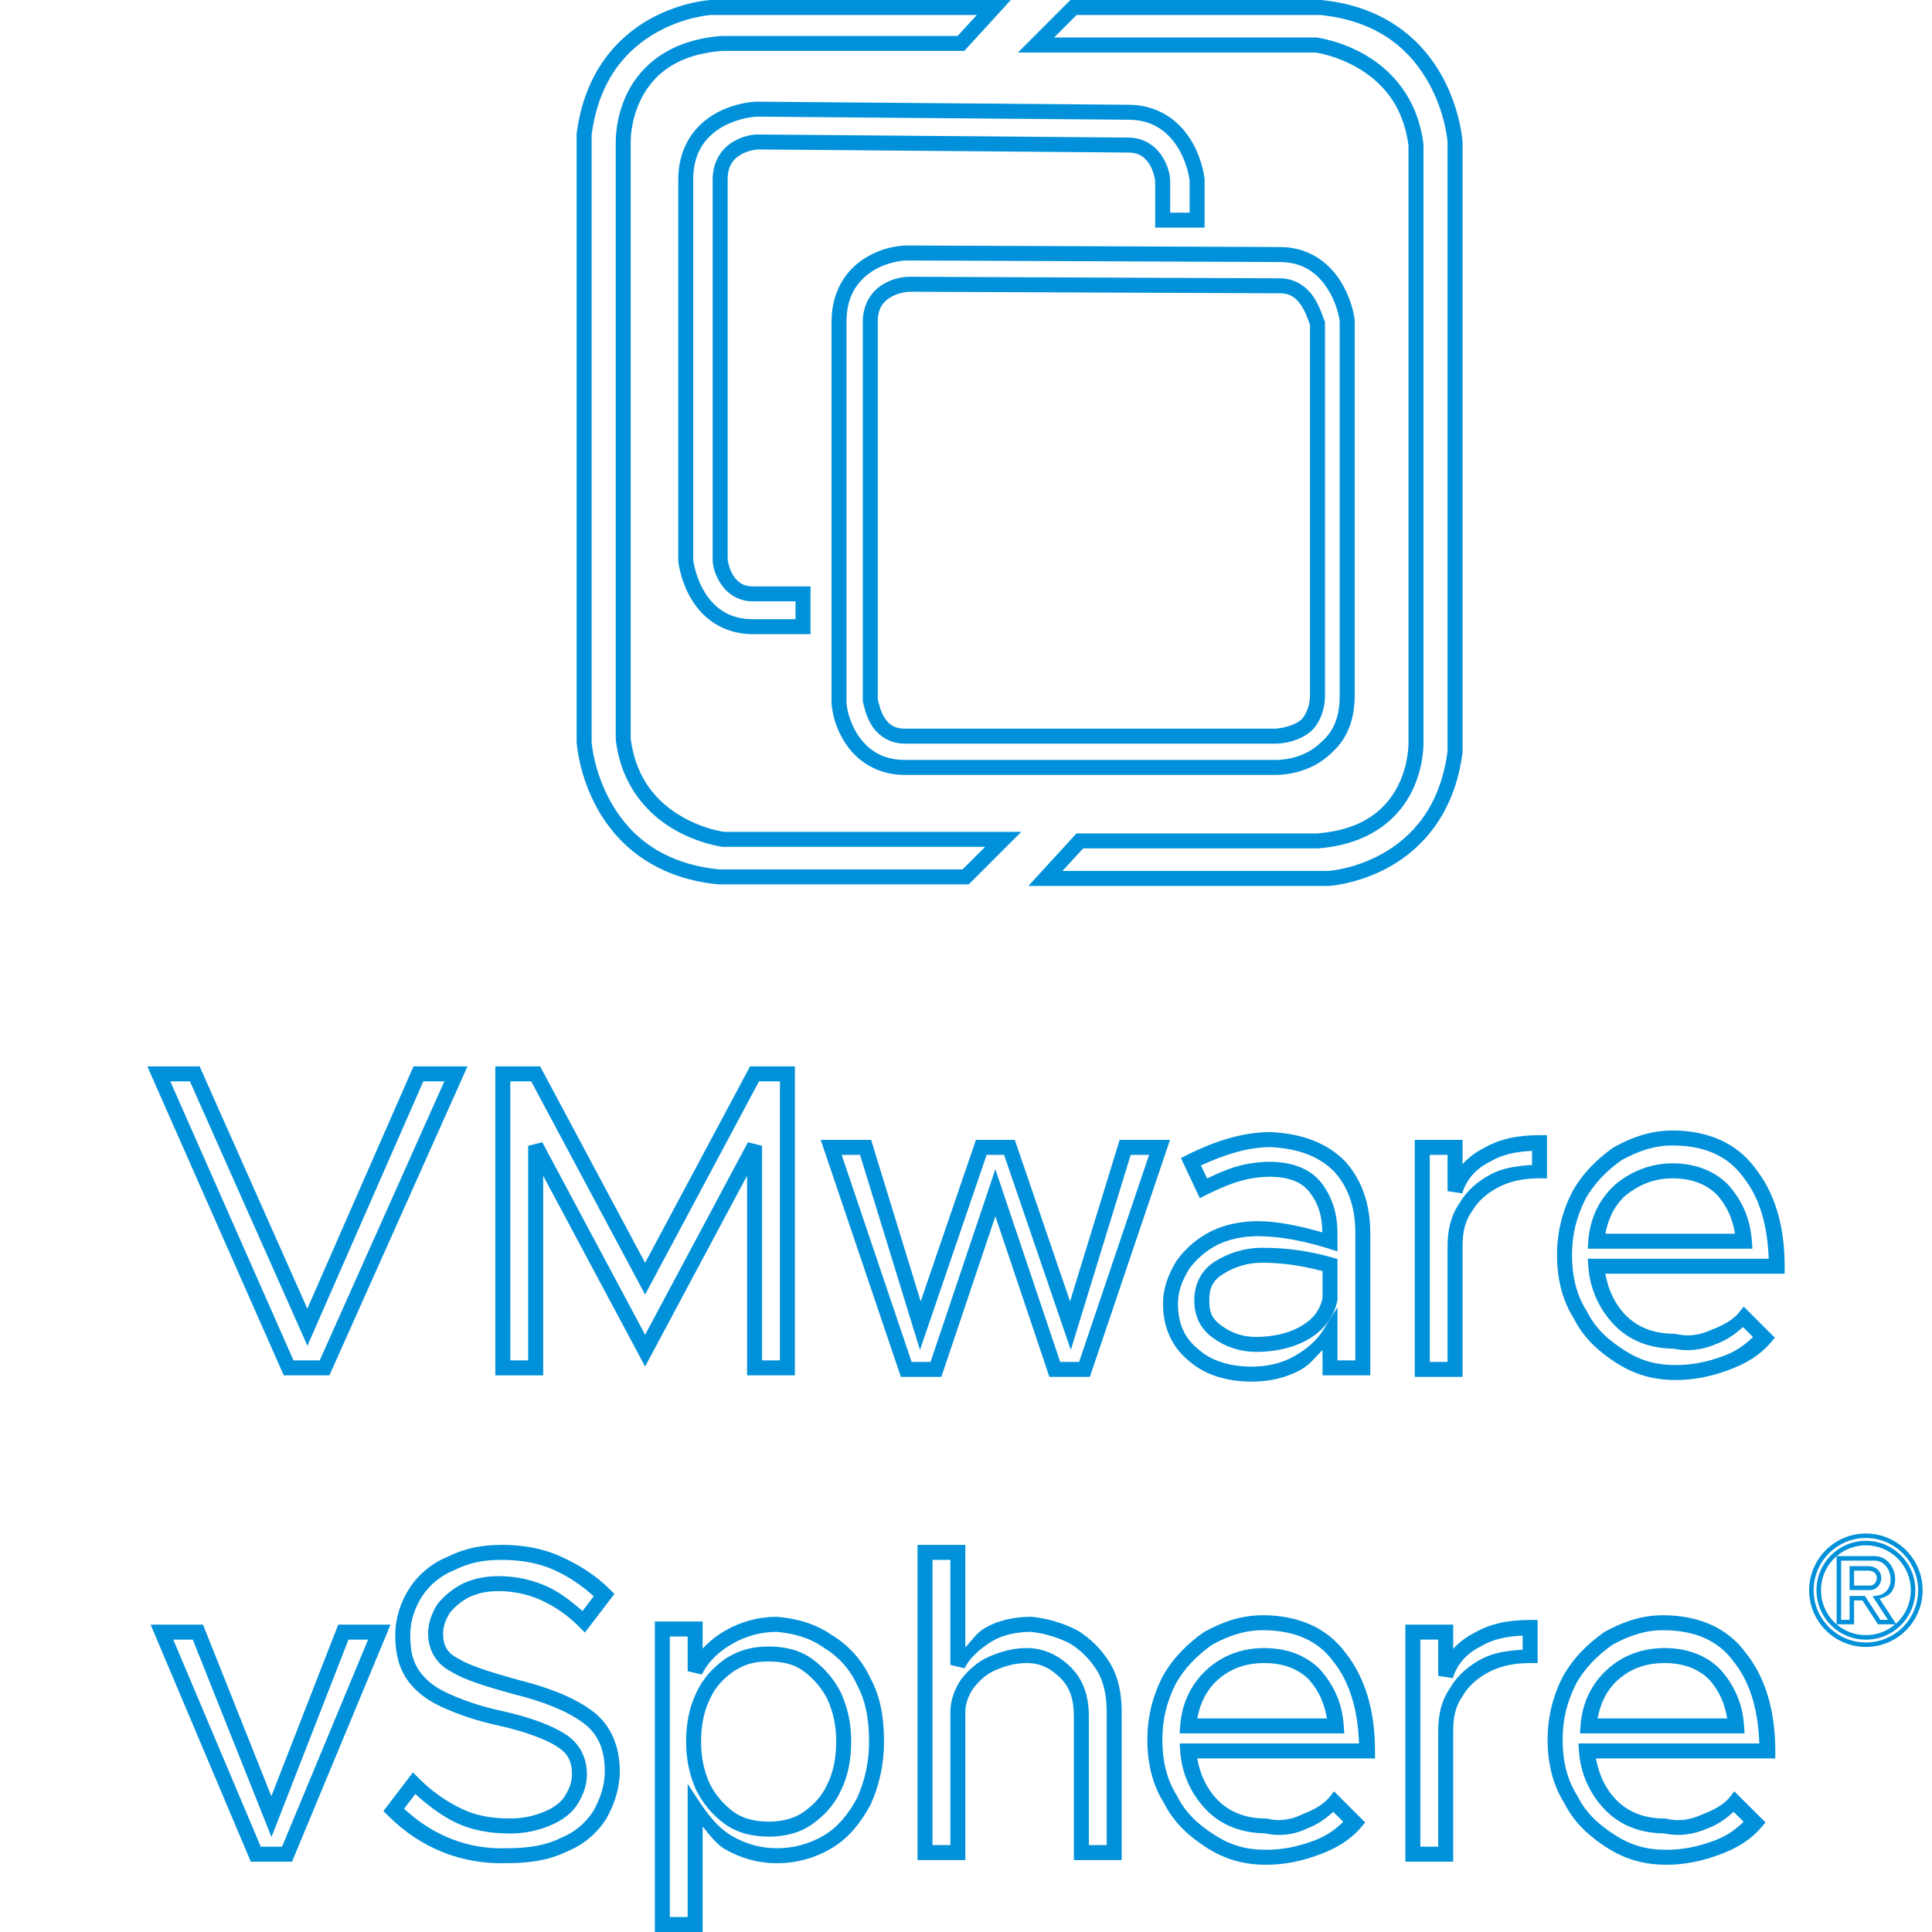
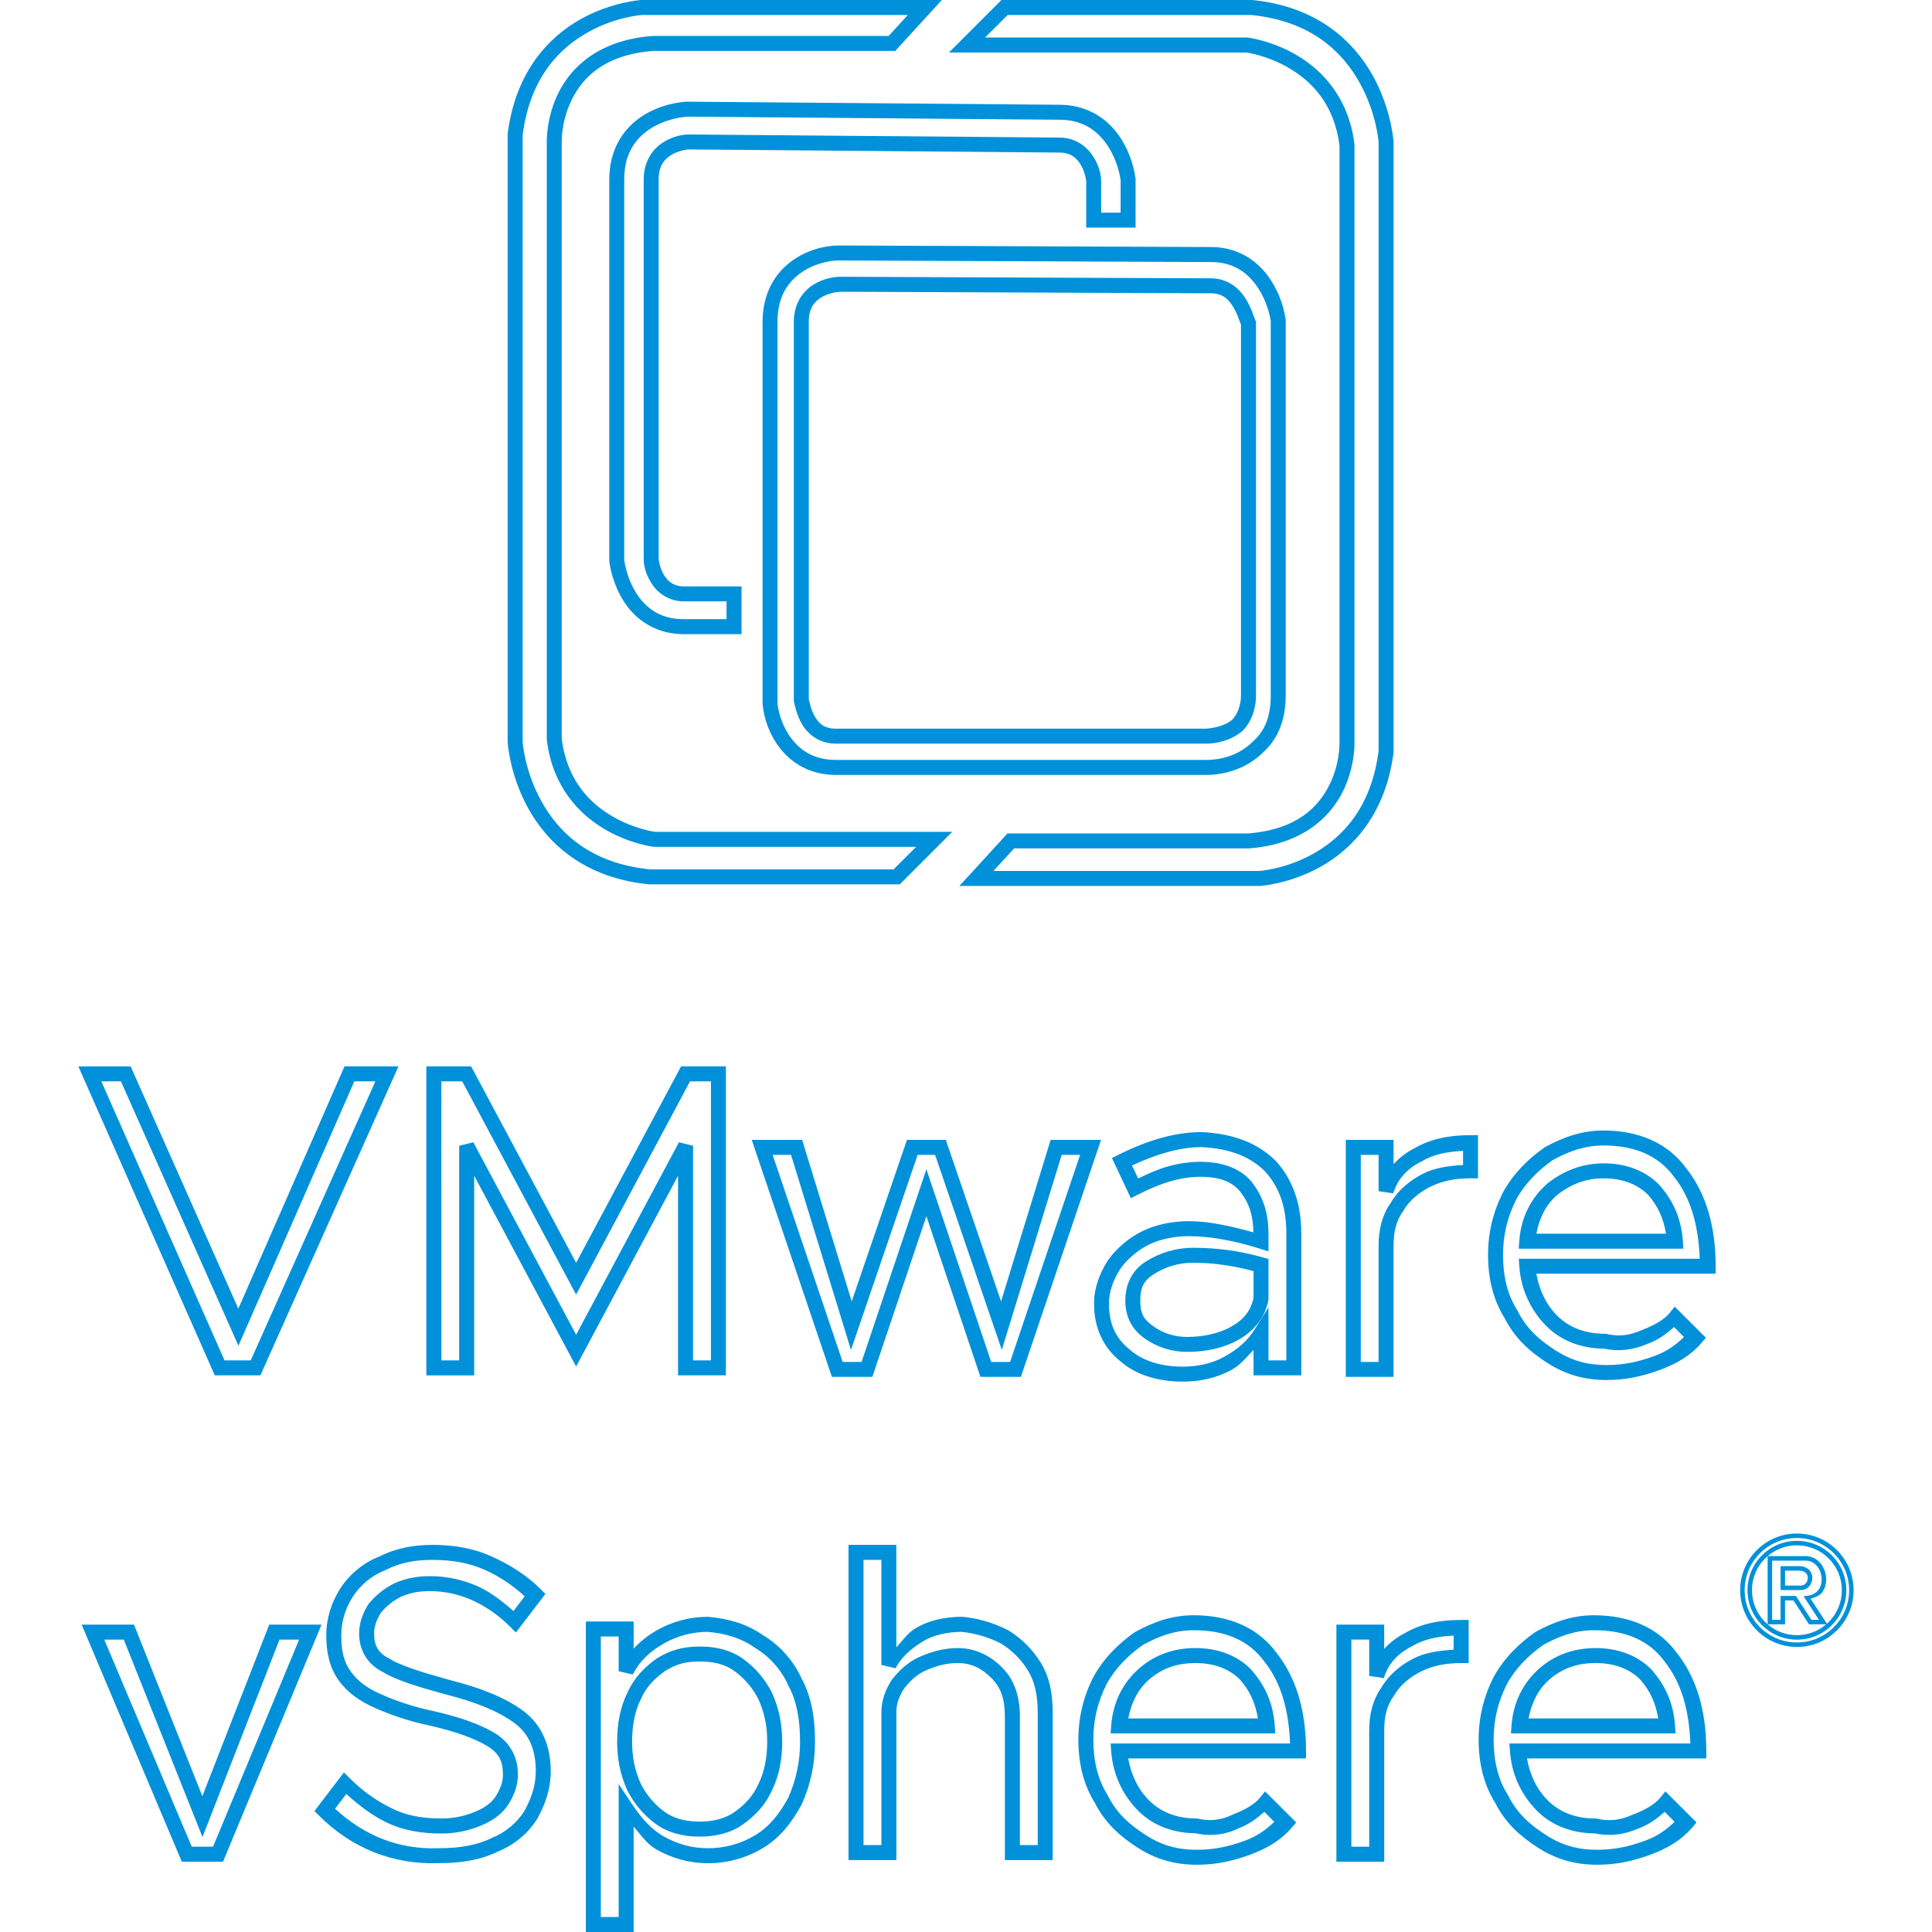
<svg xmlns="http://www.w3.org/2000/svg" viewBox="0 0 128 128">
-   <path fill="#0091da" d="M47.064 0s-1.948.11-4.02 1.268c-2.071 1.159-4.298 3.42-4.835 7.556l-.006.03V49.2l.004.016s.131 2.126 1.367 4.353c1.235 2.227 3.636 4.59 7.987 5.02l.023.002h16.6l3.478-3.48H47.97c-.01 0-1.373-.172-2.84-1.034-1.472-.863-2.997-2.362-3.344-5.144V9.389s-.041-1.384.688-2.83c.728-1.444 2.16-2.936 5.373-3.186h16.039L66.969 0H47.064zM70.92 0l-.147.145-3.332 3.334h19.694c.01 0 1.373.17 2.84 1.033 1.472.863 2.994 2.362 3.341 5.144v39.547s.044 1.385-.685 2.83c-.728 1.444-2.161 2.934-5.373 3.184H71.32l-3.187 3.478h19.904s1.95-.11 4.022-1.267c2.072-1.158 4.298-3.42 4.836-7.557l.003-.03V9.39l-.002-.016s-.133-2.126-1.369-4.353C94.293 2.795 91.894.43 87.543.002L87.52 0h-16.6zM47.117.992h17.6l-1.272 1.39H47.8l-.02.003c-3.513.27-5.341 2.038-6.193 3.726-.85 1.69-.791 3.31-.791 3.31V49.01l.004.03c.382 3.11 2.169 4.922 3.828 5.896 1.66.974 3.234 1.166 3.234 1.166l.03.003h17.377L63.773 57.6H47.648c-4.032-.402-6.085-2.491-7.205-4.51-1.116-2.01-1.245-3.904-1.246-3.922V8.936c.502-3.83 2.467-5.76 4.33-6.801C45.39 1.09 47.117.992 47.117.992zm24.213 0h16.125c4.032.402 6.085 2.491 7.205 4.51 1.116 2.01 1.245 3.905 1.246 3.924V49.76c-.502 3.829-2.467 5.76-4.33 6.803-1.864 1.042-3.592 1.14-3.592 1.14H70.39l1.37-1.494h15.546l.02-.002c3.512-.27 5.342-2.04 6.193-3.728.852-1.69.79-3.31.79-3.31V9.58l-.003-.03c-.382-3.111-2.167-4.922-3.826-5.896-1.66-.974-3.237-1.166-3.237-1.166l-.027-.004h-17.38L71.33.992zM50.066 6.734c-.913.058-2.154.358-3.216 1.147-1.062.789-1.913 2.11-1.913 4.012v25.31l.006.035c.113.794.439 1.949 1.198 2.95.758 1 1.995 1.828 3.75 1.828h3.808V38.85h-3.808c-.706 0-1.066-.332-1.328-.752-.263-.42-.354-.99-.354-1.032V11.891c0-.93.39-1.352.852-1.635.46-.282 1.048-.355 1.134-.356l24.555.207h.002c.758 0 1.142.358 1.418.803.275.445.365 1.042.365 1.084v3.086h3.272v-3.22l-.004-.034c-.114-.855-.467-2.036-1.252-3.049-.784-1.012-2.042-1.835-3.795-1.836h-.004l-24.67-.205-.016-.002zm.063.993 24.621.205h.002c1.456 0 2.374.629 3.014 1.455.637.823.954 1.861 1.048 2.56v2.143h-1.287v-2.094c0-.372-.115-.964-.513-1.607s-1.153-1.272-2.258-1.274h-.004L50.199 8.91h-.002c-.332 0-.98.083-1.66.5-.678.417-1.322 1.238-1.322 2.483v25.173c0 .373.118.943.504 1.559.385.616 1.113 1.217 2.168 1.217h2.818v1.181h-2.818c-1.456 0-2.344-.621-2.96-1.433-.61-.807-.903-1.82-1-2.477v-25.22c0-1.62.656-2.578 1.51-3.213.855-.635 1.945-.905 2.69-.951l.002-.002zm10.016 8.537c-.887 0-2.105.278-3.157 1.056-1.05.778-1.896 2.096-1.896 3.998v25.295l.002.02a5.6 5.6 0 0 0 1.15 2.937c.76.975 1.99 1.77 3.694 1.77H84.49c.31 0 2.258.001 3.756-1.485 1.04-.93 1.506-2.238 1.506-3.777V21.18l-.006-.035c-.115-.805-.47-1.957-1.238-2.954-.77-.997-1.997-1.823-3.705-1.824H84.8l-24.655-.103h-.001zm-.002.992h.002l24.654.105h.002c1.4 0 2.293.622 2.922 1.438.626.81.943 1.827 1.037 2.472v24.805c0 1.356-.362 2.324-1.18 3.051l-.012.01-.01.01c-1.193 1.192-2.757 1.199-3.068 1.199H59.938c-1.405 0-2.3-.602-2.91-1.387-.612-.783-.901-1.772-.946-2.39v-25.25c0-1.62.656-2.583 1.496-3.204.838-.62 1.898-.86 2.565-.86zm.107 1.08-.002.002c-.358 0-1.05.078-1.744.494s-1.342 1.241-1.342 2.486V46.45l.016.06c.036.14.152.84.533 1.48.382.64 1.12 1.277 2.227 1.277H84.49s1.387.04 2.4-.846l.01-.012.012-.012c.531-.53.871-1.367.871-2.32v-24.77l-.053-.105c-.008-.015-.089-.252-.193-.521a5.154 5.154 0 0 0-.455-.922c-.415-.653-1.165-1.318-2.28-1.319h-.001l-24.551-.103zm-.004.992h.002l24.55.104h.003c.748 0 1.136.373 1.445.859.155.243.272.51.363.746.071.183.12.325.18.47v24.57c0 .697-.28 1.3-.572 1.6-.646.549-1.727.598-1.727.598H59.938c-.758 0-1.11-.347-1.376-.793-.255-.43-.34-.889-.408-1.168V21.318c0-.93.388-1.35.86-1.632.47-.282 1.068-.356 1.23-.356l.002-.002zM9.762 70.65l.306.698 8.73 19.771h3.026l9.147-20.469h-3.575l-7.035 16.051-7.134-16.05H9.762zm23.054 0v20.471h3.17V77.895l6.754 12.64 6.754-12.64v13.224h3.17V70.65h-2.97L42.74 83.664 35.785 70.65h-2.969zm-21.533.993h1.299l7.785 17.515 7.678-17.515h1.394l-8.257 18.486h-1.737l-8.162-18.486zm22.526 0h1.384L42.74 85.77l7.547-14.128h1.385v18.486h-1.184V75.912l-.935-.234L42.74 88.43l-6.812-12.752-.936.234V90.13h-1.181l-.002-18.486zm76.994 3.255c-1.448 0-2.684.454-3.864 1.098l-.023.014-.023.015c-1.085.76-2.075 1.742-2.743 2.965l-.004.008-.003.01a9.02 9.02 0 0 0-.985 4.156c0 1.512.33 2.95 1.106 4.18.67 1.328 1.682 2.227 2.855 2.974 1.212.77 2.468 1.112 3.89 1.112 1.2 0 2.302-.22 3.483-.649 1.192-.434 2.11-1 2.797-1.802l.3-.35-2.064-2.063-.345.432c-.32.399-.972.796-1.754 1.09l-.014.006-.014.006c-.86.382-1.546.465-2.384.279l-.053-.014h-.055c-1.245 0-2.342-.373-3.17-1.2-.73-.73-1.184-1.694-1.379-2.78h11.881v-.494c0-2.663-.644-4.855-1.965-6.512-1.24-1.688-3.185-2.48-5.468-2.48h-.002zm-26.623.106c-1.76 0-3.595.546-5.506 1.502l-.434.217 1.252 2.66.453-.229c.814-.407 1.51-.702 2.194-.898a7.293 7.293 0 0 1 1.935-.293c1.355 0 2.2.366 2.711 1.047.55.732.812 1.518.824 2.636-1.467-.41-2.94-.74-4.26-.74-1.101 0-2.203.216-3.12.674a6.186 6.186 0 0 0-2.254 1.918l-.01.014-.008.011c-.55.88-.904 1.811-.904 2.854 0 1.563.59 2.878 1.728 3.795 1.048.926 2.517 1.363 4.155 1.363 1.102 0 2.225-.22 3.244-.787.602-.334.985-.852 1.44-1.309v1.68h3.165v-9.404c0-1.956-.56-3.555-1.681-4.79l-.008-.009-.008-.008c-1.13-1.13-2.724-1.796-4.883-1.904h-.025zm18.312.203-.496.002c-1.388 0-2.628.223-3.754.89a4.724 4.724 0 0 0-1.344 1.03v-1.61h-3.166v15.704h3.166v-8.68c0-.97.181-1.67.631-2.3l.018-.022.01-.022c.352-.615 1.004-1.187 1.76-1.564.753-.377 1.6-.569 2.68-.569h.495v-2.859zm-48.115.314.22.655 5.089 15.047h2.68l3.58-10.645 3.58 10.645h2.68l5.31-15.702h-3.338l-3.285 10.7-3.66-10.7h-2.575l-3.66 10.7-3.283-10.7h-3.338zm56.426.37h.002c2.065 0 3.637.66 4.675 2.076l.006.01.006.007c1.073 1.342 1.608 3.163 1.69 5.41h-11.989l.04.53a6.158 6.158 0 0 0 1.8 3.941c1.024 1.024 2.393 1.476 3.822 1.487 1 .21 1.951.089 2.93-.342.68-.256 1.211-.658 1.695-1.088l.66.66c-.517.494-1.078.936-1.984 1.266-1.098.4-2.066.59-3.146.59-1.27 0-2.292-.279-3.36-.958-1.099-.7-1.942-1.455-2.515-2.6l-.012-.025-.014-.02c-.665-1.044-.959-2.292-.959-3.67 0-1.377.29-2.524.88-3.704.571-1.047 1.441-1.919 2.42-2.606 1.086-.59 2.122-.964 3.353-.964zm-26.637.107c1.972.101 3.274.67 4.213 1.607.944 1.043 1.416 2.343 1.416 4.11v8.414H88.61v-3.516l-.916 1.467c-.467.747-1.116 1.312-1.996 1.8-.845.47-1.793.663-2.763.663-1.465 0-2.687-.393-3.504-1.12l-.01-.009-.012-.008c-.925-.74-1.365-1.697-1.365-3.029 0-.817.268-1.54.75-2.313a5.228 5.228 0 0 1 1.875-1.595c.74-.37 1.71-.57 2.68-.57 1.38 0 2.998.3 4.619.806l.642.201v-1.191c0-1.326-.35-2.395-1.03-3.303-.734-.977-1.962-1.441-3.507-1.441a8.19 8.19 0 0 0-2.207.332c-.614.176-1.242.466-1.892.773l-.407-.86c1.637-.762 3.181-1.215 4.598-1.218zm17.336.25v.934c-.962.06-1.867.186-2.627.566-.898.449-1.688 1.117-2.166 1.947-.57.813-.803 1.759-.803 2.848v7.687h-1.181V76.514h1.181v2.404l.971.144c.27-.902.89-1.62 1.818-2.083l.018-.008.017-.01c.808-.485 1.719-.663 2.772-.713zm-45.74.266h1.218l3.97 12.922 4.417-12.922h1.156l4.42 12.922 3.967-12.922h1.22L71.493 90.23H70.24l-4.295-12.765-4.293 12.765h-1.254l-4.636-13.716zm55.04.56v.002c-1.352 0-2.617.46-3.728 1.35l-.01.008-.01.01c-1.02.905-1.71 2.18-1.824 3.753l-.039.532H116.1l-.037-.532c-.112-1.55-.693-2.72-1.575-3.713l-.01-.011-.01-.01c-.93-.93-2.217-1.389-3.665-1.389zm0 .994c1.242 0 2.23.37 2.956 1.09.65.736 1.02 1.55 1.191 2.578h-8.588c.193-1.04.631-1.905 1.344-2.54.957-.764 1.969-1.128 3.098-1.128zm-27.142 4.6c-1.23 0-2.269.347-3.164.906-.958.598-1.371 1.553-1.371 2.596 0 1.042.418 1.887 1.242 2.475.795.568 1.742.92 2.877.92 1.102 0 2.318-.212 3.352-.786 1.02-.568 1.77-1.438 2.006-2.617l.01-.049v-2.7l-.36-.102a16.475 16.475 0 0 0-4.592-.641v-.002zm0 .992c1.384 0 2.668.215 3.96.553v1.777c-.184.878-.672 1.457-1.507 1.92-.83.463-1.899.664-2.869.664a3.75 3.75 0 0 1-2.299-.734c-.626-.447-.828-.848-.828-1.67s.206-1.319.906-1.756a4.758 4.758 0 0 1 2.637-.754zm39.961 17.94a3.765 3.765 0 0 0-3.76 3.757 3.765 3.765 0 0 0 3.76 3.758 3.763 3.763 0 0 0 3.758-3.758 3.763 3.763 0 0 0-3.758-3.757zm0 .296a3.464 3.464 0 0 1 3.461 3.461 3.463 3.463 0 0 1-3.46 3.461 3.465 3.465 0 0 1-3.464-3.46 3.465 3.465 0 0 1 3.463-3.462zm0 .188a3.272 3.272 0 0 0-3.273 3.273 3.272 3.272 0 0 0 3.273 3.274 3.272 3.272 0 0 0 3.274-3.274 3.272 3.272 0 0 0-3.274-3.273zm-90.41.268v.002c-1.294 0-2.421.225-3.525.775a5.501 5.501 0 0 0-2.594 2.15c-.56.895-.904 1.926-.904 3.06 0 1.2.232 2.163.818 2.983.58.813 1.392 1.384 2.377 1.82.956.426 2.13.853 3.613 1.172 1.83.406 3.137.916 3.887 1.385.715.447 1.01.956 1.01 1.86 0 .512-.163.927-.448 1.402-.246.41-.666.76-1.324 1.043a5.752 5.752 0 0 1-2.29.476c-1.297 0-2.348-.194-3.3-.671a10.152 10.152 0 0 1-2.771-1.98l-.403-.4-1.953 2.557.307.307c2.159 2.158 4.897 3.252 7.924 3.146 1.485 0 2.798-.211 3.922-.77a5.502 5.502 0 0 0 2.6-2.153l.007-.012.006-.012c.545-.98.89-2.005.89-3.14 0-1.664-.587-3.103-1.859-4.028-1.218-.886-2.832-1.52-4.937-2.047l.011.002c-1.858-.516-3.186-.94-3.91-1.392l-.021-.016-.022-.01c-.68-.34-.967-.84-.967-1.627 0-.5.166-.908.44-1.37a4.067 4.067 0 0 1 1.346-1.077c.66-.28 1.182-.371 1.964-.371a6.87 6.87 0 0 1 2.702.58 8.54 8.54 0 0 1 2.543 1.762l.402.4 1.953-2.556-.307-.307c-.984-.984-2.081-1.642-3.253-2.174-1.218-.554-2.536-.77-3.934-.77zm30.744 0-3.168.002v20.88h3.17v-9.82c0-.506.167-1.018.53-1.568.385-.48.837-.926 1.449-1.188.688-.295 1.336-.476 2.082-.476.904 0 1.58.336 2.24.994.625.625.888 1.388.888 2.549v9.51h3.168v-9.82c0-1.2-.213-2.333-.798-3.269a6.505 6.505 0 0 0-2.127-2.125l-.022-.013-.02-.01a8.51 8.51 0 0 0-2.97-.879l-.023-.002h-.026c-1.102 0-2.228.216-3.164.801-.49.306-.808.806-1.209 1.22v-6.786zm59.666.029a2.97 2.97 0 0 1 2.977 2.976c0 .884-.383 1.675-.99 2.22l-1.083-1.661c.32-.087.619-.207.78-.434.2-.281.276-.63.25-.97-.052-.682-.521-1.365-1.284-1.414h-2.589v4.517h1.154v-1.584h.555l1.03 1.584h1.141a2.964 2.964 0 0 1-1.94.719 2.97 2.97 0 0 1-2.977-2.977 2.97 2.97 0 0 1 1.037-2.26 2.965 2.965 0 0 1 1.94-.716zm-90.41.965c1.296 0 2.461.197 3.523.68.972.441 1.81 1.017 2.604 1.732l-.748.978c-.758-.67-1.555-1.278-2.383-1.646a7.776 7.776 0 0 0-3.102-.666c-.87 0-1.587.12-2.369.457l-.013.006-.012.006c-.68.34-1.26.799-1.72 1.375l-.022.027-.018.027c-.336.56-.588 1.18-.588 1.912 0 1.072.54 2.01 1.504 2.502.932.576 2.285.984 4.143 1.5l.008.002h.005c2.037.51 3.531 1.118 4.592 1.889 1.007.732 1.453 1.78 1.453 3.225 0 .93-.277 1.766-.763 2.644a4.53 4.53 0 0 1-2.135 1.764l-.02.008-.017.01c-.941.47-2.107.673-3.51.673h-.018c-2.622.093-4.913-.845-6.835-2.619l.746-.975c.83.748 1.662 1.385 2.572 1.84 1.12.56 2.344.778 3.742.778a6.77 6.77 0 0 0 2.684-.559c.793-.34 1.409-.814 1.785-1.441.336-.56.586-1.184.586-1.916 0-1.168-.533-2.11-1.475-2.7-.908-.567-2.294-1.09-4.195-1.513h-.004a17.07 17.07 0 0 1-3.426-1.11c-.88-.39-1.52-.854-1.974-1.492-.45-.63-.631-1.324-.631-2.404 0-.936.277-1.77.754-2.533a4.536 4.536 0 0 1 2.144-1.772l.02-.008.017-.01c.965-.482 1.908-.671 3.096-.671zm28.568 0h1.186v6.96l.94.221c.354-.71 1-1.275 1.786-1.767.715-.447 1.653-.64 2.614-.645a7.517 7.517 0 0 1 2.572.764 5.423 5.423 0 0 1 1.797 1.795c.45.722.648 1.661.648 2.74v8.828H72.14v-8.517c0-1.326-.355-2.425-1.18-3.25-.793-.792-1.771-1.286-2.94-1.286-.911 0-1.712.233-2.474.56-.83.355-1.412.941-1.852 1.491l-.013.018-.012.017c-.457.686-.703 1.408-.703 2.14v8.827H61.78v-18.896zm60.203.049h2.27c.592.038.963.576 1.006 1.14.021.282-.043.56-.195.776-.153.214-.393.372-.762.414l-.239.027 1.02 1.566h-.5l-1.031-1.584h-1.012v1.584h-.56v-3.588l.003-.335zm.557.367v1.584h1.34c.233 0 .43-.103.56-.252a.838.838 0 0 0 .202-.54.763.763 0 0 0-.213-.546c-.15-.152-.377-.246-.664-.246h-1.225zm.297.297h.928c.225 0 .363.066.45.156.089.09.13.211.128.338a.548.548 0 0 1-.127.345.424.424 0 0 1-.336.15h-1.043v-.99zm-39.176 2.955c-1.449 0-2.683.453-3.863 1.097l-.026.012-.023.018c-1.085.76-2.071 1.741-2.738 2.964l-.004.008-.004.01a9.021 9.021 0 0 0-.986 4.156c0 1.512.327 2.952 1.103 4.182.671 1.328 1.685 2.226 2.858 2.973 1.212.77 2.467 1.11 3.89 1.11 1.2 0 2.304-.22 3.485-.65 1.192-.432 2.11-1 2.796-1.8l.3-.352-2.063-2.058-.348.431c-.319.398-.972.793-1.754 1.086l-.021.012-.026.012c-.724.362-1.543.448-2.25.271l-.056-.014h-.063c-1.245 0-2.342-.375-3.17-1.203-.73-.73-1.185-1.693-1.379-2.779h11.78v-.494c0-2.663-.644-4.856-1.965-6.514-1.24-1.688-3.19-2.478-5.473-2.478zm26.522 0c-1.448 0-2.686.453-3.866 1.097l-.021.012-.024.018c-1.085.76-2.074 1.741-2.74 2.964l-.006.008-.004.01a9.022 9.022 0 0 0-.986 4.156c0 1.512.33 2.952 1.106 4.182.67 1.328 1.682 2.226 2.855 2.973 1.212.77 2.47 1.11 3.893 1.11 1.199 0 2.301-.22 3.482-.65 1.192-.431 2.11-1 2.799-1.8l.3-.352-2.064-2.058-.347.431c-.318.398-.973.793-1.756 1.086l-.014.006-.014.008c-.86.383-1.544.464-2.382.28l-.055-.013h-.055c-1.245 0-2.342-.374-3.17-1.203-.73-.73-1.183-1.691-1.377-2.777h11.881v-.496c0-2.663-.644-4.856-1.965-6.514-1.24-1.688-3.186-2.476-5.47-2.476v-.002zm-58.739.103a6.84 6.84 0 0 0-3.35.89 6.542 6.542 0 0 0-1.542 1.218v-1.797h-3.166V128h3.166v-6.984c.477.553.893 1.174 1.543 1.535.995.553 2.12.89 3.35.89a7.041 7.041 0 0 0 3.673-1.002c1.137-.682 1.919-1.698 2.563-2.88l.008-.018.007-.016c.548-1.205.873-2.62.873-4.14 0-1.49-.21-2.92-.88-4.158a6.525 6.525 0 0 0-2.555-2.887c-1.118-.778-2.356-1.112-3.65-1.22l-.018-.003h-.022zm49.932.21c-1.387 0-2.626.219-3.752.886a4.723 4.723 0 0 0-1.346 1.03v-1.606H93.11v15.703h3.168v-8.682c0-.97.183-1.67.633-2.3l.016-.022.011-.022c.353-.615 1.003-1.187 1.758-1.564.754-.377 1.6-.568 2.68-.568h.496v-2.856h-.496zm-91.393.31.29.69 6.343 15.013h2.733l6.525-15.703h-3.465l-4.431 11.365-4.528-11.365H9.982zm73.678.369c2.065 0 3.64.658 4.678 2.074l.006.012.006.008c1.073 1.342 1.607 3.162 1.69 5.41H78.153l.04.53a6.158 6.158 0 0 0 1.8 3.94c1.018 1.018 2.38 1.465 3.8 1.48a4.268 4.268 0 0 0 2.86-.34c.675-.256 1.202-.654 1.684-1.08l.66.66c-.518.492-1.076.933-1.982 1.263-1.1.4-2.069.59-3.149.59-1.27 0-2.292-.278-3.36-.957-1.098-.7-1.944-1.455-2.517-2.6l-.01-.021-.013-.024c-.664-1.044-.957-2.293-.957-3.672 0-1.375.289-2.523.877-3.703.573-1.047 1.44-1.918 2.418-2.605 1.087-.59 2.123-.965 3.355-.965zm26.522 0c2.066 0 3.636.658 4.675 2.074l.006.012.006.008c1.073 1.342 1.61 3.162 1.692 5.41h-11.989l.04.53a6.157 6.157 0 0 0 1.8 3.94c1.024 1.024 2.392 1.476 3.822 1.487 1 .21 1.95.089 2.93-.342.68-.256 1.21-.656 1.695-1.086l.66.66c-.517.493-1.08.934-1.986 1.264-1.098.4-2.064.59-3.144.59-1.27 0-2.293-.278-3.36-.957-1.099-.7-1.943-1.455-2.515-2.6l-.012-.021-.014-.024c-.665-1.044-.96-2.293-.96-3.672 0-1.375.292-2.522.88-3.703.573-1.047 1.441-1.918 2.42-2.605 1.086-.59 2.12-.965 3.354-.965zm-58.75.107c1.174.102 2.201.387 3.144 1.047l.016.012.013.01a5.526 5.526 0 0 1 2.188 2.468l.006.018.008.018c.565 1.036.77 2.296.77 3.699a9.046 9.046 0 0 1-.78 3.717c-.596 1.087-1.262 1.929-2.192 2.486a5.998 5.998 0 0 1-3.162.861c-1.05 0-2-.282-2.869-.765-.832-.462-1.507-1.224-2.105-2.121l-.91-1.366v8.81h-1.182v-18.585h1.182v2.299l.939.22c.465-.93 1.206-1.581 2.076-2.064a5.826 5.826 0 0 1 2.858-.762v-.002zm49.447.25v.934c-.962.059-1.865.185-2.625.564-.898.45-1.688 1.122-2.166 1.95-.57.814-.803 1.758-.803 2.847v7.69h-1.183v-13.721h1.183v2.406l.97.143c.273-.902.89-1.617 1.82-2.082l.017-.008.017-.012c.808-.485 1.717-.662 2.77-.71zm-89.4.266h1.294l5.213 13.08 5.102-13.08h1.299l-5.701 13.719h-1.41l-5.797-13.72zm39.445.457c-1.102 0-1.966.244-2.854.799l-.011.01-.012.01c-.766.546-1.464 1.246-1.92 2.265-.456.916-.67 2.02-.67 3.215 0 1.2.223 2.216.662 3.205l.004.01.006.01a6.187 6.187 0 0 0 1.918 2.253c.838.598 1.87.819 2.877.819 1.005 0 2.042-.22 2.88-.819.766-.547 1.463-1.244 1.919-2.263.456-.916.67-2.02.67-3.215 0-1.2-.224-2.217-.663-3.205l-.003-.01-.006-.01a6.191 6.191 0 0 0-1.918-2.256c-.82-.586-1.776-.818-2.88-.818zm32.84.103c-1.448 0-2.725.462-3.746 1.37-1.02.906-1.713 2.18-1.825 3.754l-.039.53h10.91l-.04-.53c-.11-1.553-.694-2.721-1.575-3.713l-.01-.012-.01-.012c-.93-.93-2.215-1.387-3.663-1.387h-.002zm26.52 0c-1.449 0-2.728.462-3.749 1.37-1.02.906-1.708 2.181-1.82 3.754l-.04.53h10.907l-.037-.53c-.111-1.553-.692-2.721-1.574-3.713l-.01-.012-.012-.012c-.93-.93-2.217-1.387-3.666-1.387zm-59.36.89c.97 0 1.673.18 2.303.63a5.236 5.236 0 0 1 1.597 1.883c.386.873.576 1.717.576 2.793 0 1.08-.198 2.043-.568 2.783l-.006.01-.004.01c-.373.837-.914 1.382-1.595 1.869-.612.437-1.444.632-2.303.632-.86 0-1.689-.195-2.301-.632a5.23 5.23 0 0 1-1.6-1.88c-.386-.872-.574-1.716-.574-2.792 0-1.08.198-2.043.567-2.783l.005-.01.004-.012c.37-.832.911-1.373 1.586-1.857.762-.474 1.348-.645 2.313-.645zm32.84.103h.002c1.24 0 2.227.37 2.953 1.091.65.736 1.02 1.549 1.193 2.579h-8.59c.196-1.046.637-1.915 1.354-2.553.843-.75 1.843-1.117 3.088-1.117zm26.52 0c1.24 0 2.23.37 2.954 1.091.65.735 1.022 1.549 1.194 2.579h-8.588c.195-1.046.632-1.916 1.35-2.553.843-.75 1.844-1.117 3.09-1.117z" />
+   <path fill="#0091da" d="M42.493 0s-1.948.11-4.02 1.268c-2.07 1.159-4.297 3.42-4.834 7.556l-.007.03V49.2l.005.016s.13 2.126 1.366 4.353c1.235 2.227 3.636 4.59 7.987 5.02l.023.002h16.6l3.479-3.48H43.4c-.01 0-1.373-.172-2.84-1.034-1.473-.863-2.998-2.362-3.345-5.144V9.389s-.04-1.384.688-2.83c.729-1.444 2.16-2.936 5.374-3.186h16.038L62.4 0ZM66.35 0l-.146.145-3.333 3.334h19.695c.01 0 1.372.17 2.84 1.033 1.471.863 2.993 2.362 3.34 5.144v39.547s.044 1.385-.685 2.83c-.728 1.444-2.16 2.934-5.373 3.184H66.75l-3.187 3.478h19.904s1.95-.11 4.022-1.267c2.072-1.158 4.298-3.42 4.836-7.557l.003-.03V9.39l-.002-.016s-.133-2.126-1.369-4.353C89.722 2.795 87.323.43 82.972.002L82.95 0ZM42.548.992h17.6l-1.272 1.39H43.23l-.02.003c-3.513.27-5.341 2.038-6.193 3.726-.85 1.69-.791 3.31-.791 3.31V49.01l.004.03c.382 3.11 2.169 4.922 3.828 5.896 1.66.974 3.234 1.166 3.234 1.166l.03.003h17.377L59.203 57.6H43.078c-4.032-.402-6.085-2.491-7.205-4.51-1.116-2.01-1.245-3.904-1.246-3.922V8.936c.502-3.83 2.467-5.76 4.33-6.801C40.82 1.09 42.547.992 42.547.992zm24.213 0h16.124c4.033.402 6.086 2.491 7.206 4.51 1.115 2.01 1.244 3.905 1.245 3.924V49.76c-.501 3.829-2.466 5.76-4.33 6.803-1.863 1.042-3.591 1.14-3.591 1.14H65.819l1.37-1.494h15.547l.02-.002c3.511-.27 5.341-2.04 6.192-3.728.853-1.69.79-3.31.79-3.31V9.58l-.002-.03c-.383-3.111-2.168-4.922-3.827-5.896-1.66-.974-3.236-1.166-3.236-1.166l-.027-.004h-17.38zM45.495 6.734c-.912.058-2.153.358-3.215 1.147-1.062.789-1.913 2.11-1.913 4.012v25.31l.006.035c.113.794.439 1.949 1.198 2.95.758 1 1.995 1.828 3.75 1.828h3.808V38.85H45.32c-.706 0-1.066-.332-1.328-.752-.263-.42-.354-.99-.354-1.032V11.891c0-.93.39-1.352.852-1.635.46-.282 1.048-.355 1.134-.356l24.555.207h.001c.759 0 1.143.358 1.419.803.275.445.365 1.042.365 1.084v3.086h3.271v-3.22l-.003-.034c-.115-.855-.468-2.036-1.253-3.049-.783-1.012-2.041-1.835-3.794-1.836h-.005l-24.67-.205zm.064.993 24.62.205h.003c1.455 0 2.373.629 3.013 1.455.638.823.955 1.861 1.049 2.56v2.143h-1.288v-2.094c0-.372-.115-.964-.513-1.607s-1.153-1.272-2.258-1.274h-.004L45.63 8.91h-.002c-.333 0-.98.083-1.66.5-.678.417-1.322 1.238-1.322 2.483v25.173c0 .373.117.943.503 1.559.385.616 1.113 1.217 2.168 1.217h2.818v1.181h-2.818c-1.456 0-2.344-.621-2.96-1.433-.61-.807-.903-1.82-1-2.477v-25.22c0-1.62.656-2.578 1.51-3.213.855-.635 1.945-.905 2.69-.951zm10.016 8.537c-.887 0-2.105.278-3.157 1.056-1.05.778-1.896 2.096-1.896 3.998v25.295l.002.02a5.6 5.6 0 0 0 1.15 2.937c.76.975 1.99 1.77 3.694 1.77H79.92c.31 0 2.257.001 3.755-1.485 1.04-.93 1.507-2.238 1.507-3.777V21.18l-.007-.035a6.509 6.509 0 0 0-1.237-2.954c-.77-.997-1.998-1.823-3.706-1.824h-.002l-24.656-.103zm-.002.992h.002l24.654.105h.002c1.4 0 2.293.622 2.922 1.438.625.81.942 1.827 1.036 2.472v24.805c0 1.356-.361 2.324-1.18 3.051l-.011.01-.01.01c-1.194 1.192-2.758 1.199-3.069 1.199H55.368c-1.406 0-2.3-.602-2.91-1.387-.613-.783-.902-1.772-.947-2.39v-25.25c0-1.62.656-2.583 1.496-3.204.839-.62 1.899-.86 2.566-.86zm.107 1.08-.002.002c-.358 0-1.05.078-1.744.494s-1.342 1.241-1.342 2.486V46.45l.016.06c.036.14.152.84.533 1.48.382.64 1.12 1.277 2.227 1.277h24.551s1.388.04 2.4-.846l.01-.012.013-.012c.53-.53.87-1.367.87-2.32v-24.77l-.052-.105c-.008-.015-.09-.252-.193-.521a5.154 5.154 0 0 0-.455-.922c-.415-.653-1.165-1.318-2.28-1.319h-.001l-24.551-.103zm-.004.992h.002l24.55.104h.003c.748 0 1.136.373 1.445.859.154.243.271.51.362.746.072.183.12.325.18.47v24.57c0 .697-.28 1.3-.571 1.6-.647.549-1.728.598-1.728.598H55.368c-.759 0-1.11-.347-1.377-.793-.254-.43-.34-.889-.407-1.168V21.318c0-.93.387-1.35.86-1.632.47-.282 1.067-.356 1.23-.356zM5.192 70.65l.306.698 8.73 19.771h3.026L26.4 70.65h-3.575L15.79 86.701l-7.134-16.05H5.192zm23.054 0v20.471h3.17V77.895l6.754 12.64 6.753-12.64v13.224h3.17V70.65h-2.97L38.17 83.664 31.213 70.65zm-21.533.993h1.299l7.785 17.515 7.678-17.515h1.394l-8.257 18.486h-1.737zm22.526 0h1.384L38.17 85.77l7.546-14.128h1.385v18.486h-1.184V75.912l-.935-.234L38.17 88.43l-6.812-12.752-.936.234V90.13h-1.18l-.003-18.486zm76.993 3.255c-1.447 0-2.683.454-3.863 1.098l-.024.014-.022.015c-1.085.76-2.075 1.742-2.743 2.965l-.004.008-.003.01a9.02 9.02 0 0 0-.985 4.156c0 1.512.33 2.95 1.106 4.18.67 1.328 1.681 2.227 2.854 2.974 1.213.77 2.469 1.112 3.89 1.112 1.2 0 2.303-.22 3.484-.649 1.192-.434 2.11-1 2.797-1.802l.3-.35-2.065-2.063-.344.432c-.32.399-.973.796-1.755 1.09l-.014.006-.013.006c-.86.382-1.547.465-2.385.279l-.052-.014h-.056c-1.244 0-2.341-.373-3.17-1.2-.73-.73-1.184-1.694-1.379-2.78h11.881v-.494c0-2.663-.644-4.855-1.965-6.512-1.24-1.688-3.185-2.48-5.468-2.48h-.002zm-26.622.106c-1.76 0-3.596.546-5.507 1.502l-.433.217 1.251 2.66.453-.229c.815-.407 1.51-.702 2.195-.898a7.293 7.293 0 0 1 1.934-.293c1.356 0 2.2.366 2.712 1.047.55.732.811 1.518.823 2.636-1.466-.41-2.94-.74-4.26-.74-1.1 0-2.203.216-3.12.674a6.186 6.186 0 0 0-2.254 1.918l-.01.014-.008.011c-.55.88-.904 1.811-.904 2.854 0 1.563.59 2.878 1.728 3.795 1.048.926 2.517 1.363 4.155 1.363 1.102 0 2.225-.22 3.244-.787.602-.334.985-.852 1.44-1.309v1.68h3.165v-9.404c0-1.956-.56-3.555-1.68-4.79l-.009-.009-.008-.008c-1.13-1.13-2.723-1.796-4.882-1.904zm18.311.203-.496.002c-1.387 0-2.627.223-3.753.89a4.724 4.724 0 0 0-1.345 1.03v-1.61h-3.165v15.704h3.165v-8.68c0-.97.182-1.67.632-2.3l.017-.022.01-.022c.353-.615 1.005-1.187 1.76-1.564.754-.377 1.6-.569 2.68-.569h.496zm-48.115.314.22.655 5.09 15.047h2.68l3.58-10.645 3.58 10.645h2.68l5.31-15.702h-3.339l-3.284 10.7-3.66-10.7h-2.575l-3.66 10.7-3.283-10.7zm56.426.37h.002c2.065 0 3.637.66 4.675 2.076l.006.01.006.007c1.073 1.342 1.608 3.163 1.69 5.41h-11.989l.04.53a6.158 6.158 0 0 0 1.8 3.941c1.024 1.024 2.393 1.476 3.822 1.487 1 .21 1.951.089 2.93-.342.68-.256 1.211-.658 1.695-1.088l.66.66c-.517.494-1.078.936-1.984 1.266-1.098.4-2.066.59-3.146.59-1.27 0-2.292-.279-3.36-.958-1.099-.7-1.942-1.455-2.515-2.6l-.012-.025-.014-.02c-.665-1.044-.959-2.292-.959-3.67 0-1.377.29-2.524.88-3.704.571-1.047 1.441-1.919 2.42-2.606 1.086-.59 2.122-.964 3.353-.964zm-26.637.107c1.972.101 3.274.67 4.213 1.607.944 1.043 1.416 2.343 1.416 4.11v8.414H84.04v-3.516l-.916 1.467c-.467.747-1.116 1.312-1.996 1.8-.845.47-1.793.663-2.763.663-1.465 0-2.687-.393-3.504-1.12l-.01-.009-.012-.008c-.925-.74-1.365-1.697-1.365-3.029 0-.817.268-1.54.75-2.313a5.228 5.228 0 0 1 1.875-1.595c.74-.37 1.71-.57 2.68-.57 1.38 0 2.998.3 4.62.806l.641.201v-1.191c0-1.326-.35-2.395-1.03-3.303-.734-.977-1.962-1.441-3.507-1.441a8.19 8.19 0 0 0-2.207.332c-.614.176-1.242.466-1.892.773l-.407-.86c1.637-.762 3.181-1.215 4.598-1.218zm17.336.25v.934c-.962.06-1.867.186-2.627.566-.898.449-1.688 1.117-2.166 1.947-.57.813-.803 1.759-.803 2.848v7.687h-1.18V76.514h1.18v2.404l.972.144c.27-.902.89-1.62 1.817-2.083l.019-.008.016-.01c.808-.485 1.72-.663 2.772-.713zm-45.74.266h1.218l3.97 12.922 4.417-12.922h1.156l4.42 12.922 3.967-12.922h1.22L66.922 90.23H65.67l-4.295-12.765-4.293 12.765h-1.254zm55.04.56v.002c-1.352 0-2.617.46-3.728 1.35l-.01.008-.01.01c-1.02.905-1.71 2.18-1.824 3.753l-.039.532h10.91l-.038-.532c-.112-1.55-.693-2.72-1.575-3.713l-.01-.011-.01-.01c-.93-.93-2.217-1.389-3.665-1.389zm0 .994c1.242 0 2.23.37 2.956 1.09.65.736 1.02 1.55 1.191 2.578h-8.588c.193-1.04.631-1.905 1.344-2.54.957-.764 1.97-1.128 3.098-1.128zm-27.142 4.6c-1.23 0-2.269.347-3.164.906-.958.598-1.37 1.553-1.37 2.596 0 1.042.417 1.887 1.241 2.475.795.568 1.742.92 2.877.92 1.102 0 2.318-.212 3.352-.786 1.02-.568 1.77-1.438 2.006-2.617l.01-.049v-2.7l-.36-.102a16.475 16.475 0 0 0-4.591-.641zm0 .992c1.384 0 2.668.215 3.96.553v1.777c-.184.878-.672 1.457-1.507 1.92-.83.463-1.899.664-2.869.664a3.75 3.75 0 0 1-2.299-.734c-.626-.447-.828-.848-.828-1.67s.206-1.319.906-1.756a4.758 4.758 0 0 1 2.637-.754zm39.961 17.94a3.765 3.765 0 0 0-3.76 3.757 3.765 3.765 0 0 0 3.76 3.758 3.763 3.763 0 0 0 3.758-3.758 3.763 3.763 0 0 0-3.758-3.757zm0 .296a3.464 3.464 0 0 1 3.461 3.461 3.463 3.463 0 0 1-3.46 3.461 3.465 3.465 0 0 1-3.464-3.46 3.465 3.465 0 0 1 3.463-3.462zm0 .188a3.272 3.272 0 0 0-3.273 3.273 3.272 3.272 0 0 0 3.273 3.274 3.272 3.272 0 0 0 3.274-3.274 3.272 3.272 0 0 0-3.274-3.273zm-90.41.268v.002c-1.294 0-2.42.225-3.525.775a5.501 5.501 0 0 0-2.594 2.15c-.56.895-.904 1.926-.904 3.06 0 1.2.232 2.163.818 2.983.58.813 1.392 1.384 2.377 1.82.956.426 2.13.853 3.613 1.172 1.83.406 3.137.916 3.887 1.385.715.447 1.01.956 1.01 1.86 0 .512-.163.927-.448 1.402-.246.41-.666.76-1.324 1.043a5.752 5.752 0 0 1-2.29.476c-1.297 0-2.348-.194-3.3-.671a10.152 10.152 0 0 1-2.77-1.98l-.404-.4-1.953 2.557.307.307c2.16 2.158 4.897 3.252 7.924 3.146 1.485 0 2.798-.211 3.922-.77a5.502 5.502 0 0 0 2.6-2.153l.007-.012.006-.012c.545-.98.89-2.005.89-3.14 0-1.664-.587-3.103-1.859-4.028-1.218-.886-2.832-1.52-4.937-2.047l.011.002c-1.858-.516-3.186-.94-3.91-1.392l-.02-.016-.023-.01c-.68-.34-.967-.84-.967-1.627 0-.5.166-.908.44-1.37a4.067 4.067 0 0 1 1.346-1.077c.66-.28 1.182-.371 1.964-.371a6.87 6.87 0 0 1 2.702.58 8.54 8.54 0 0 1 2.543 1.762l.402.4 1.953-2.556-.307-.307c-.984-.984-2.08-1.642-3.253-2.174-1.218-.554-2.536-.77-3.934-.77zm30.744 0-3.168.002v20.88h3.17v-9.82c0-.506.167-1.018.53-1.568.385-.48.837-.926 1.45-1.188.687-.295 1.335-.476 2.081-.476.904 0 1.58.336 2.24.994.625.625.888 1.388.888 2.549v9.51h3.168v-9.82c0-1.2-.212-2.333-.797-3.269a6.505 6.505 0 0 0-2.128-2.125l-.021-.013-.02-.01a8.51 8.51 0 0 0-2.97-.879l-.024-.002h-.026c-1.102 0-2.228.216-3.164.801-.49.306-.808.806-1.209 1.22zm59.666.029a2.97 2.97 0 0 1 2.977 2.976c0 .884-.383 1.675-.99 2.22l-1.083-1.661c.32-.087.62-.207.78-.434.2-.281.277-.63.25-.97-.051-.682-.52-1.365-1.283-1.414h-2.59v4.517h1.154v-1.584h.555l1.03 1.584h1.142a2.964 2.964 0 0 1-1.94.719 2.97 2.97 0 0 1-2.978-2.977 2.97 2.97 0 0 1 1.038-2.26 2.965 2.965 0 0 1 1.94-.716zm-90.41.965c1.296 0 2.461.197 3.523.68.972.441 1.81 1.017 2.604 1.732l-.748.978c-.758-.67-1.555-1.278-2.383-1.646a7.776 7.776 0 0 0-3.102-.666c-.87 0-1.587.12-2.369.457l-.013.006-.012.006c-.68.34-1.26.799-1.72 1.375l-.022.027-.018.027c-.336.56-.588 1.18-.588 1.912 0 1.072.54 2.01 1.504 2.502.932.576 2.285.984 4.143 1.5l.008.002h.005c2.037.51 3.531 1.118 4.592 1.889 1.007.732 1.453 1.78 1.453 3.225 0 .93-.277 1.766-.763 2.644a4.53 4.53 0 0 1-2.135 1.764l-.02.008-.017.01c-.94.47-2.107.673-3.51.673h-.018c-2.622.093-4.913-.845-6.835-2.619l.746-.975c.83.748 1.662 1.385 2.572 1.84 1.12.56 2.344.778 3.742.778a6.77 6.77 0 0 0 2.684-.559c.793-.34 1.41-.814 1.785-1.441.336-.56.586-1.184.586-1.916 0-1.168-.533-2.11-1.475-2.7-.908-.567-2.294-1.09-4.195-1.513h-.004a17.07 17.07 0 0 1-3.426-1.11c-.88-.39-1.52-.854-1.974-1.492-.45-.63-.63-1.324-.63-2.404 0-.936.276-1.77.753-2.533a4.536 4.536 0 0 1 2.144-1.772l.02-.008.017-.01c.965-.482 1.908-.671 3.096-.671zm28.568 0h1.186v6.96l.94.221c.354-.71 1-1.275 1.786-1.767.715-.447 1.653-.64 2.614-.645a7.517 7.517 0 0 1 2.572.764 5.423 5.423 0 0 1 1.797 1.795c.45.722.648 1.661.648 2.74v8.828H67.57v-8.517c0-1.326-.355-2.425-1.18-3.25-.793-.792-1.77-1.286-2.94-1.286-.91 0-1.712.233-2.474.56-.83.355-1.412.941-1.852 1.491l-.013.018-.012.017c-.457.686-.703 1.408-.703 2.14v8.827H57.21v-18.896zm60.203.049h2.27c.592.038.963.576 1.006 1.14.021.282-.043.56-.195.776-.153.214-.393.372-.762.414l-.239.027 1.02 1.566h-.5l-1.03-1.584h-1.013v1.584h-.56v-3.588zm.557.367v1.584h1.34c.233 0 .43-.103.56-.252a.838.838 0 0 0 .203-.54.763.763 0 0 0-.214-.546c-.15-.152-.376-.246-.663-.246zm.297.297h.928c.225 0 .363.066.45.156.09.09.13.211.128.338a.548.548 0 0 1-.127.345.424.424 0 0 1-.336.15h-1.043v-.99zm-39.176 2.955c-1.449 0-2.683.453-3.863 1.097l-.026.012-.023.018c-1.085.76-2.07 1.741-2.738 2.964l-.003.008-.005.01a9.021 9.021 0 0 0-.986 4.156c0 1.512.327 2.952 1.103 4.182.671 1.328 1.685 2.226 2.858 2.973 1.212.77 2.467 1.11 3.89 1.11 1.2 0 2.304-.22 3.485-.65 1.192-.432 2.11-1 2.796-1.8l.3-.352-2.063-2.058-.348.431c-.319.398-.972.793-1.754 1.086l-.02.012-.027.012c-.724.362-1.543.448-2.25.271l-.056-.014h-.063c-1.245 0-2.342-.375-3.17-1.203-.73-.73-1.185-1.693-1.379-2.779h11.78v-.494c0-2.663-.644-4.856-1.965-6.514-1.24-1.688-3.19-2.478-5.473-2.478zm26.522 0c-1.448 0-2.686.453-3.866 1.097l-.02.012-.025.018c-1.085.76-2.074 1.741-2.74 2.964l-.006.008-.004.01a9.022 9.022 0 0 0-.986 4.156c0 1.512.33 2.952 1.106 4.182.67 1.328 1.682 2.226 2.855 2.973 1.212.77 2.47 1.11 3.893 1.11 1.2 0 2.301-.22 3.482-.65 1.192-.431 2.11-1 2.8-1.8l.3-.352-2.065-2.058-.347.431c-.318.398-.973.793-1.756 1.086l-.014.006-.014.008c-.86.383-1.544.464-2.382.28l-.055-.013h-.055c-1.245 0-2.342-.374-3.17-1.203-.73-.73-1.183-1.691-1.377-2.777h11.881v-.496c0-2.663-.644-4.856-1.965-6.514-1.24-1.688-3.186-2.476-5.47-2.476zm-58.739.103a6.84 6.84 0 0 0-3.35.89 6.542 6.542 0 0 0-1.542 1.218v-1.797h-3.166V128h3.166v-6.984c.477.553.893 1.174 1.543 1.535.995.553 2.12.89 3.35.89a7.041 7.041 0 0 0 3.673-1.002c1.137-.682 1.92-1.698 2.563-2.88l.008-.018.007-.016c.548-1.205.873-2.62.873-4.14 0-1.49-.21-2.92-.88-4.158a6.525 6.525 0 0 0-2.555-2.887c-1.118-.778-2.356-1.112-3.65-1.22l-.018-.003zm49.932.21c-1.387 0-2.626.219-3.752.886a4.723 4.723 0 0 0-1.346 1.03v-1.606H88.54v15.703h3.168v-8.682c0-.97.184-1.67.634-2.3l.015-.022.012-.022c.352-.615 1.002-1.187 1.757-1.564.754-.377 1.6-.568 2.68-.568h.496v-2.856h-.496zm-91.393.31.29.69 6.343 15.013h2.733l6.525-15.703h-3.465l-4.43 11.365-4.529-11.365zm73.678.369c2.065 0 3.64.658 4.678 2.074l.006.012.006.008c1.073 1.342 1.607 3.162 1.69 5.41H73.582l.04.53a6.158 6.158 0 0 0 1.8 3.94c1.018 1.018 2.38 1.465 3.8 1.48a4.268 4.268 0 0 0 2.86-.34c.675-.256 1.202-.654 1.684-1.08l.66.66c-.518.492-1.076.933-1.982 1.263-1.1.4-2.069.59-3.149.59-1.27 0-2.292-.278-3.36-.957-1.098-.7-1.944-1.455-2.517-2.6l-.01-.021-.013-.024c-.664-1.044-.957-2.293-.957-3.672 0-1.375.29-2.523.877-3.703.573-1.047 1.44-1.918 2.418-2.605 1.087-.59 2.123-.965 3.355-.965zm26.522 0c2.066 0 3.636.658 4.675 2.074l.006.012.006.008c1.073 1.342 1.61 3.162 1.692 5.41h-11.989l.04.53a6.157 6.157 0 0 0 1.8 3.94c1.024 1.024 2.392 1.476 3.822 1.487 1 .21 1.95.089 2.93-.342.68-.256 1.21-.656 1.695-1.086l.66.66c-.517.493-1.08.934-1.986 1.264-1.098.4-2.064.59-3.144.59-1.27 0-2.293-.278-3.36-.957-1.099-.7-1.943-1.455-2.515-2.6l-.012-.021-.014-.024c-.665-1.044-.96-2.293-.96-3.672 0-1.375.292-2.522.88-3.703.573-1.047 1.441-1.918 2.42-2.605 1.086-.59 2.12-.965 3.354-.965zm-58.75.107c1.174.102 2.201.387 3.144 1.047l.016.012.013.01a5.526 5.526 0 0 1 2.188 2.468l.006.018.008.018c.565 1.036.77 2.296.77 3.699a9.046 9.046 0 0 1-.78 3.717c-.596 1.087-1.262 1.929-2.192 2.486a5.998 5.998 0 0 1-3.162.861c-1.05 0-2-.282-2.869-.765-.832-.462-1.507-1.224-2.105-2.121l-.91-1.366v8.81h-1.182v-18.585h1.182v2.299l.94.22c.464-.93 1.205-1.581 2.075-2.064a5.826 5.826 0 0 1 2.858-.762zm49.447.25v.934c-.962.059-1.865.185-2.625.564-.898.45-1.688 1.122-2.166 1.95-.57.814-.803 1.758-.803 2.847v7.69h-1.183v-13.721h1.183v2.406l.97.143c.273-.902.89-1.617 1.82-2.082l.017-.008.017-.012c.808-.485 1.717-.662 2.77-.71zm-89.4.266h1.294l5.213 13.08 5.102-13.08h1.3l-5.702 13.719h-1.41l-5.797-13.72zm39.445.457c-1.102 0-1.966.244-2.854.799l-.01.01-.013.01c-.766.546-1.464 1.246-1.92 2.265-.456.916-.67 2.02-.67 3.215 0 1.2.223 2.216.662 3.205l.004.01.006.01a6.187 6.187 0 0 0 1.918 2.253c.838.598 1.87.819 2.877.819 1.005 0 2.042-.22 2.88-.819.766-.547 1.463-1.244 1.92-2.263.455-.916.67-2.02.67-3.215 0-1.2-.225-2.217-.664-3.205l-.003-.01-.006-.01a6.191 6.191 0 0 0-1.918-2.256c-.82-.586-1.776-.818-2.88-.818zm32.84.103c-1.448 0-2.725.462-3.746 1.37-1.02.906-1.713 2.18-1.825 3.754l-.039.53h10.91l-.04-.53c-.11-1.553-.694-2.721-1.575-3.713l-.01-.012-.01-.012c-.93-.93-2.215-1.387-3.663-1.387zm26.52 0c-1.449 0-2.728.462-3.749 1.37-1.02.906-1.708 2.181-1.82 3.754l-.04.53h10.907l-.037-.53c-.11-1.553-.692-2.721-1.574-3.713l-.01-.012-.012-.012c-.93-.93-2.217-1.387-3.666-1.387zm-59.36.89c.97 0 1.673.18 2.303.63a5.236 5.236 0 0 1 1.597 1.883c.386.873.576 1.717.576 2.793 0 1.08-.198 2.043-.568 2.783l-.006.01-.004.01c-.373.837-.914 1.382-1.595 1.869-.612.437-1.444.632-2.303.632-.86 0-1.689-.195-2.3-.632a5.23 5.23 0 0 1-1.6-1.88c-.387-.872-.575-1.716-.575-2.792 0-1.08.198-2.043.567-2.783l.005-.01.004-.012c.37-.832.911-1.373 1.586-1.857.762-.474 1.348-.645 2.313-.645zm32.84.103h.002c1.24 0 2.227.37 2.953 1.091.65.736 1.02 1.549 1.193 2.579h-8.59c.196-1.046.637-1.915 1.354-2.553.843-.75 1.843-1.117 3.088-1.117zm26.52 0c1.24 0 2.23.37 2.954 1.091.65.735 1.022 1.549 1.194 2.579h-8.588c.195-1.046.632-1.916 1.35-2.553.843-.75 1.844-1.117 3.09-1.117z" />
</svg>
